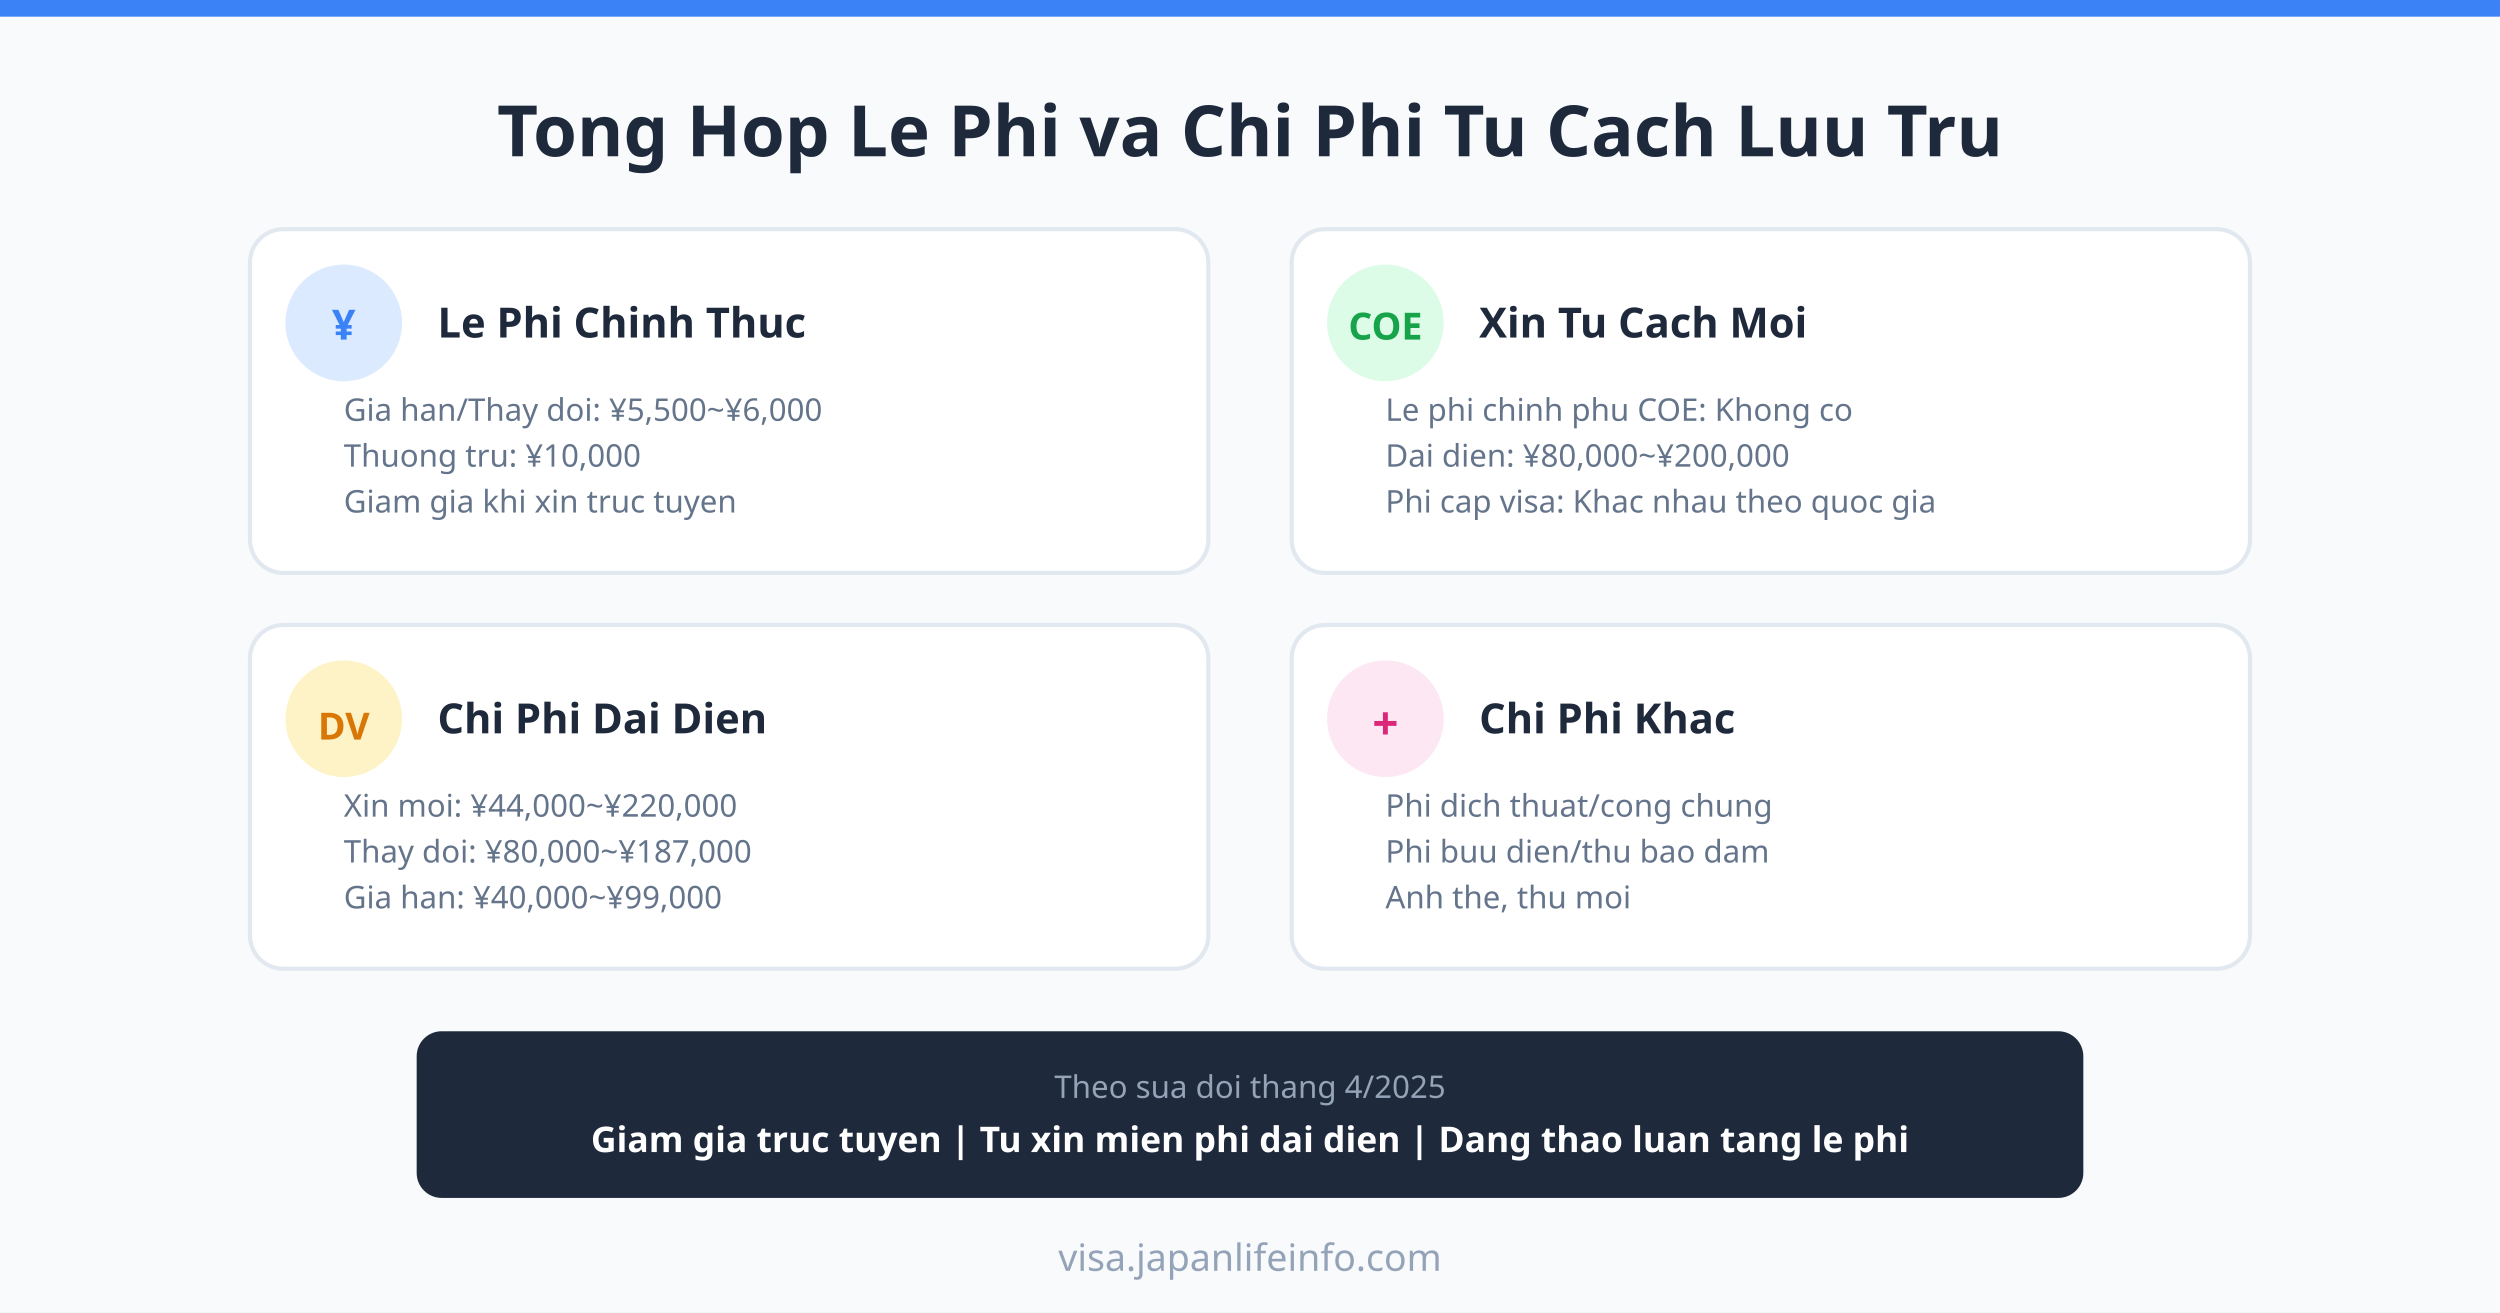
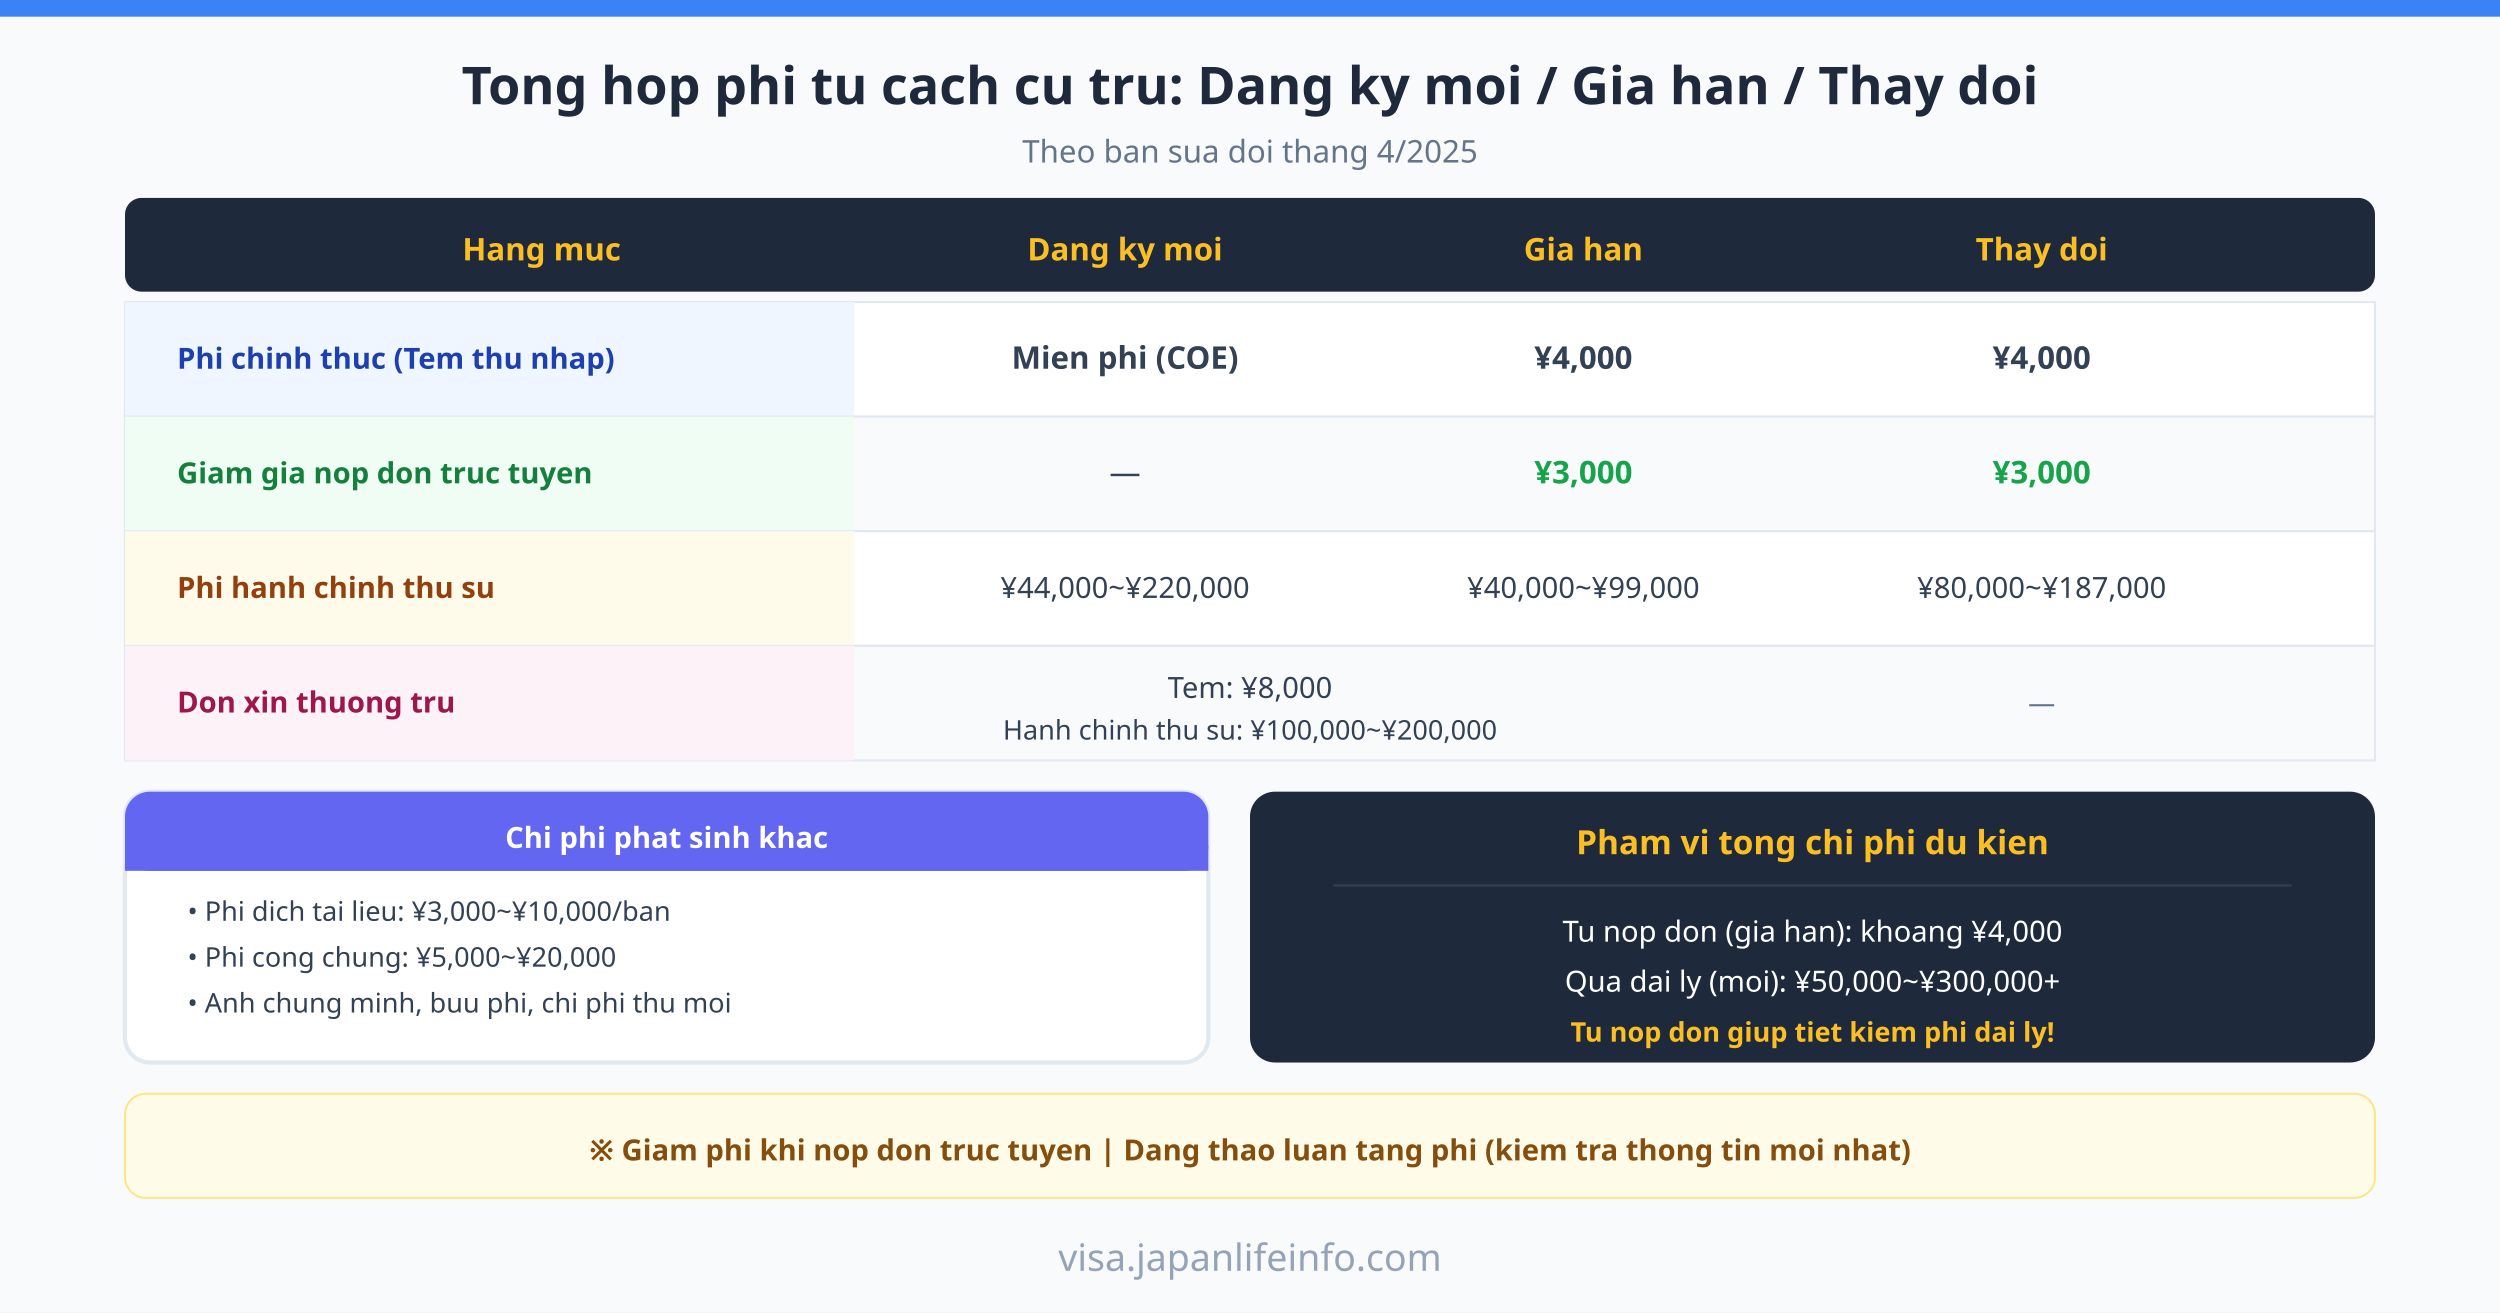
<svg xmlns="http://www.w3.org/2000/svg" width="1200" height="630" viewBox="0 0 1200 630" fill="none">
  <rect width="1200" height="630" fill="#f8fafc" />
  <rect width="1200" height="8" fill="url(#headerGradient)" />
-   <text x="600" y="75" text-anchor="middle" fill="#1e293b" font-family="sans-serif" font-size="34" font-weight="bold">Tong Hop Le Phi va Chi Phi Tu Cach Luu Tru</text>
-   <g transform="translate(120, 110)">
-     <rect width="460" height="165" rx="16" fill="white" stroke="#e2e8f0" stroke-width="2" />
-     <circle cx="45" cy="45" r="28" fill="#dbeafe" />
-     <text x="45" y="53" text-anchor="middle" fill="#3b82f6" font-family="sans-serif" font-size="20" font-weight="bold">¥</text>
-     <text x="90" y="52" fill="#1e293b" font-family="sans-serif" font-size="20" font-weight="bold">Le Phi Chinh Thuc</text>
-     <text x="45" y="92" fill="#64748b" font-family="sans-serif" font-size="15">Gia han/Thay doi: ¥5,500~¥6,000</text>
-     <text x="45" y="114" fill="#64748b" font-family="sans-serif" font-size="15">Thuong tru: ¥10,000</text>
-     <text x="45" y="136" fill="#64748b" font-family="sans-serif" font-size="15">Giam gia khi xin truc tuyen</text>
+   <text x="600" y="50" text-anchor="middle" fill="#1e293b" font-family="sans-serif" font-size="25" font-weight="bold">Tong hop phi tu cach cu tru: Dang ky moi / Gia han / Thay doi</text>
+   <text x="600" y="78" text-anchor="middle" fill="#64748b" font-family="sans-serif" font-size="15">Theo ban sua doi thang 4/2025</text>
+   <g transform="translate(60, 95)">
+     <rect width="1080" height="45" rx="8" fill="#1e293b" />
+     <text x="200" y="30" text-anchor="middle" fill="#fbbf24" font-family="sans-serif" font-size="15" font-weight="bold">Hang muc</text>
+     <text x="480" y="30" text-anchor="middle" fill="#fbbf24" font-family="sans-serif" font-size="15" font-weight="bold">Dang ky moi</text>
+     <text x="700" y="30" text-anchor="middle" fill="#fbbf24" font-family="sans-serif" font-size="15" font-weight="bold">Gia han</text>
+     <text x="920" y="30" text-anchor="middle" fill="#fbbf24" font-family="sans-serif" font-size="15" font-weight="bold">Thay doi</text>
+     <rect y="50" width="1080" height="55" rx="0" fill="white" stroke="#e2e8f0" stroke-width="1" />
+     <rect y="50" width="350" height="55" fill="#eff6ff" />
+     <text x="25" y="82" fill="#1e40af" font-family="sans-serif" font-size="14" font-weight="bold">Phi chinh thuc (Tem thu nhap)</text>
+     <text x="480" y="82" text-anchor="middle" fill="#334155" font-family="sans-serif" font-size="15" font-weight="bold">Mien phi (COE)</text>
+     <text x="700" y="82" text-anchor="middle" fill="#334155" font-family="sans-serif" font-size="15" font-weight="bold">¥4,000</text>
+     <text x="920" y="82" text-anchor="middle" fill="#334155" font-family="sans-serif" font-size="15" font-weight="bold">¥4,000</text>
+     <rect y="105" width="1080" height="55" rx="0" fill="#f8fafc" stroke="#e2e8f0" stroke-width="1" />
+     <rect y="105" width="350" height="55" fill="#f0fdf4" />
+     <text x="25" y="137" fill="#15803d" font-family="sans-serif" font-size="14" font-weight="bold">Giam gia nop don truc tuyen</text>
+     <text x="480" y="137" text-anchor="middle" fill="#334155" font-family="sans-serif" font-size="15">—</text>
+     <text x="700" y="137" text-anchor="middle" fill="#16a34a" font-family="sans-serif" font-size="15" font-weight="bold">¥3,000</text>
+     <text x="920" y="137" text-anchor="middle" fill="#16a34a" font-family="sans-serif" font-size="15" font-weight="bold">¥3,000</text>
+     <rect y="160" width="1080" height="55" rx="0" fill="white" stroke="#e2e8f0" stroke-width="1" />
+     <rect y="160" width="350" height="55" fill="#fffbeb" />
+     <text x="25" y="192" fill="#92400e" font-family="sans-serif" font-size="14" font-weight="bold">Phi hanh chinh thu su</text>
+     <text x="480" y="192" text-anchor="middle" fill="#334155" font-family="sans-serif" font-size="14">¥44,000~¥220,000</text>
+     <text x="700" y="192" text-anchor="middle" fill="#334155" font-family="sans-serif" font-size="14">¥40,000~¥99,000</text>
+     <text x="920" y="192" text-anchor="middle" fill="#334155" font-family="sans-serif" font-size="14">¥80,000~¥187,000</text>
+     <rect y="215" width="1080" height="55" rx="0" fill="#f8fafc" stroke="#e2e8f0" stroke-width="1" />
+     <rect y="215" width="350" height="55" fill="#fdf2f8" />
+     <text x="25" y="247" fill="#9d174d" font-family="sans-serif" font-size="14" font-weight="bold">Don xin thuong tru</text>
+     <text x="540" y="240" text-anchor="middle" fill="#334155" font-family="sans-serif" font-size="14">Tem: ¥8,000</text>
+     <text x="540" y="260" text-anchor="middle" fill="#334155" font-family="sans-serif" font-size="13">Hanh chinh thu su: ¥100,000~¥200,000</text>
+     <text x="920" y="247" text-anchor="middle" fill="#64748b" font-family="sans-serif" font-size="13">—</text>
  </g>
-   <g transform="translate(620, 110)">
-     <rect width="460" height="165" rx="16" fill="white" stroke="#e2e8f0" stroke-width="2" />
-     <circle cx="45" cy="45" r="28" fill="#dcfce7" />
-     <text x="45" y="53" text-anchor="middle" fill="#16a34a" font-family="sans-serif" font-size="18" font-weight="bold">COE</text>
-     <text x="90" y="52" fill="#1e293b" font-family="sans-serif" font-size="20" font-weight="bold">Xin Tu Cach Moi</text>
-     <text x="45" y="92" fill="#64748b" font-family="sans-serif" font-size="15">Le phi chinh phu COE: Khong co</text>
-     <text x="45" y="114" fill="#64748b" font-family="sans-serif" font-size="15">Dai dien: ¥80,000~¥200,000</text>
-     <text x="45" y="136" fill="#64748b" font-family="sans-serif" font-size="15">Phi cap visa: Khac nhau theo quoc gia</text>
+   <g transform="translate(60, 380)">
+     <rect width="520" height="130" rx="12" fill="white" stroke="#e2e8f0" stroke-width="2" />
+     <rect width="520" height="38" rx="12" fill="#6366f1" />
+     <rect y="26" width="520" height="12" fill="#6366f1" />
+     <text x="260" y="27" text-anchor="middle" fill="white" font-family="sans-serif" font-size="14" font-weight="bold">Chi phi phat sinh khac</text>
+     <text x="30" y="62" fill="#334155" font-family="sans-serif" font-size="13">• Phi dich tai lieu: ¥3,000~¥10,000/ban</text>
+     <text x="30" y="84" fill="#334155" font-family="sans-serif" font-size="13">• Phi cong chung: ¥5,000~¥20,000</text>
+     <text x="30" y="106" fill="#334155" font-family="sans-serif" font-size="13">• Anh chung minh, buu phi, chi phi thu moi</text>
  </g>
-   <g transform="translate(120, 300)">
-     <rect width="460" height="165" rx="16" fill="white" stroke="#e2e8f0" stroke-width="2" />
-     <circle cx="45" cy="45" r="28" fill="#fef3c7" />
-     <text x="45" y="55" text-anchor="middle" fill="#d97706" font-family="sans-serif" font-size="18" font-weight="bold">DV</text>
-     <text x="90" y="52" fill="#1e293b" font-family="sans-serif" font-size="20" font-weight="bold">Chi Phi Dai Dien</text>
-     <text x="45" y="92" fill="#64748b" font-family="sans-serif" font-size="15">Xin moi: ¥44,000~¥220,000</text>
-     <text x="45" y="114" fill="#64748b" font-family="sans-serif" font-size="15">Thay doi: ¥80,000~¥187,000</text>
-     <text x="45" y="136" fill="#64748b" font-family="sans-serif" font-size="15">Gia han: ¥40,000~¥99,000</text>
+   <g transform="translate(600, 380)">
+     <rect width="540" height="130" rx="12" fill="#1e293b" />
+     <text x="270" y="30" text-anchor="middle" fill="#fbbf24" font-family="sans-serif" font-size="16" font-weight="bold">Pham vi tong chi phi du kien</text>
+     <line x1="40" y1="45" x2="500" y2="45" stroke="#334155" />
+     <text x="270" y="72" text-anchor="middle" fill="white" font-family="sans-serif" font-size="14">Tu nop don (gia han): khoang ¥4,000</text>
+     <text x="270" y="96" text-anchor="middle" fill="white" font-family="sans-serif" font-size="14">Qua dai ly (moi): ¥50,000~¥300,000+</text>
+     <text x="270" y="120" text-anchor="middle" fill="#fbbf24" font-family="sans-serif" font-size="13" font-weight="bold">Tu nop don giup tiet kiem phi dai ly!</text>
  </g>
-   <g transform="translate(620, 300)">
-     <rect width="460" height="165" rx="16" fill="white" stroke="#e2e8f0" stroke-width="2" />
-     <circle cx="45" cy="45" r="28" fill="#fce7f3" />
-     <text x="45" y="55" text-anchor="middle" fill="#db2777" font-family="sans-serif" font-size="22" font-weight="bold">+</text>
-     <text x="90" y="52" fill="#1e293b" font-family="sans-serif" font-size="20" font-weight="bold">Chi Phi Khac</text>
-     <text x="45" y="92" fill="#64748b" font-family="sans-serif" font-size="15">Phi dich thuat/cong chung</text>
-     <text x="45" y="114" fill="#64748b" font-family="sans-serif" font-size="15">Phi buu dien/thu bao dam</text>
-     <text x="45" y="136" fill="#64748b" font-family="sans-serif" font-size="15">Anh the, thu moi</text>
-   </g>
-   <g transform="translate(200, 495)">
-     <rect width="800" height="80" rx="12" fill="#1e293b" />
-     <text x="400" y="32" text-anchor="middle" fill="#94a3b8" font-family="sans-serif" font-size="15">Theo sua doi thang 4/2025</text>
-     <text x="400" y="58" text-anchor="middle" fill="white" font-family="sans-serif" font-size="17" font-weight="bold">Giam gia truc tuyen | Tu xin mien phi dai dien | Dang thao luan tang le phi</text>
+   <g transform="translate(60, 525)">
+     <rect width="1080" height="50" rx="10" fill="#fefce8" stroke="#fde68a" stroke-width="1" />
+     <text x="540" y="32" text-anchor="middle" fill="#854d0e" font-family="sans-serif" font-size="14" font-weight="bold">※ Giam phi khi nop don truc tuyen | Dang thao luan tang phi (kiem tra thong tin moi nhat)</text>
  </g>
  <text x="600" y="610" text-anchor="middle" fill="#94a3b8" font-family="sans-serif" font-size="18">visa.japanlifeinfo.com</text>
  <defs>
    <linearGradient id="headerGradient" x1="0" y1="0" x2="1200" y2="0">
      <stop offset="0%" stop-color="#3b82f6" />
      <stop offset="50%" stop-color="#8b5cf6" />
      <stop offset="100%" stop-color="#10b981" />
    </linearGradient>
  </defs>
</svg>
